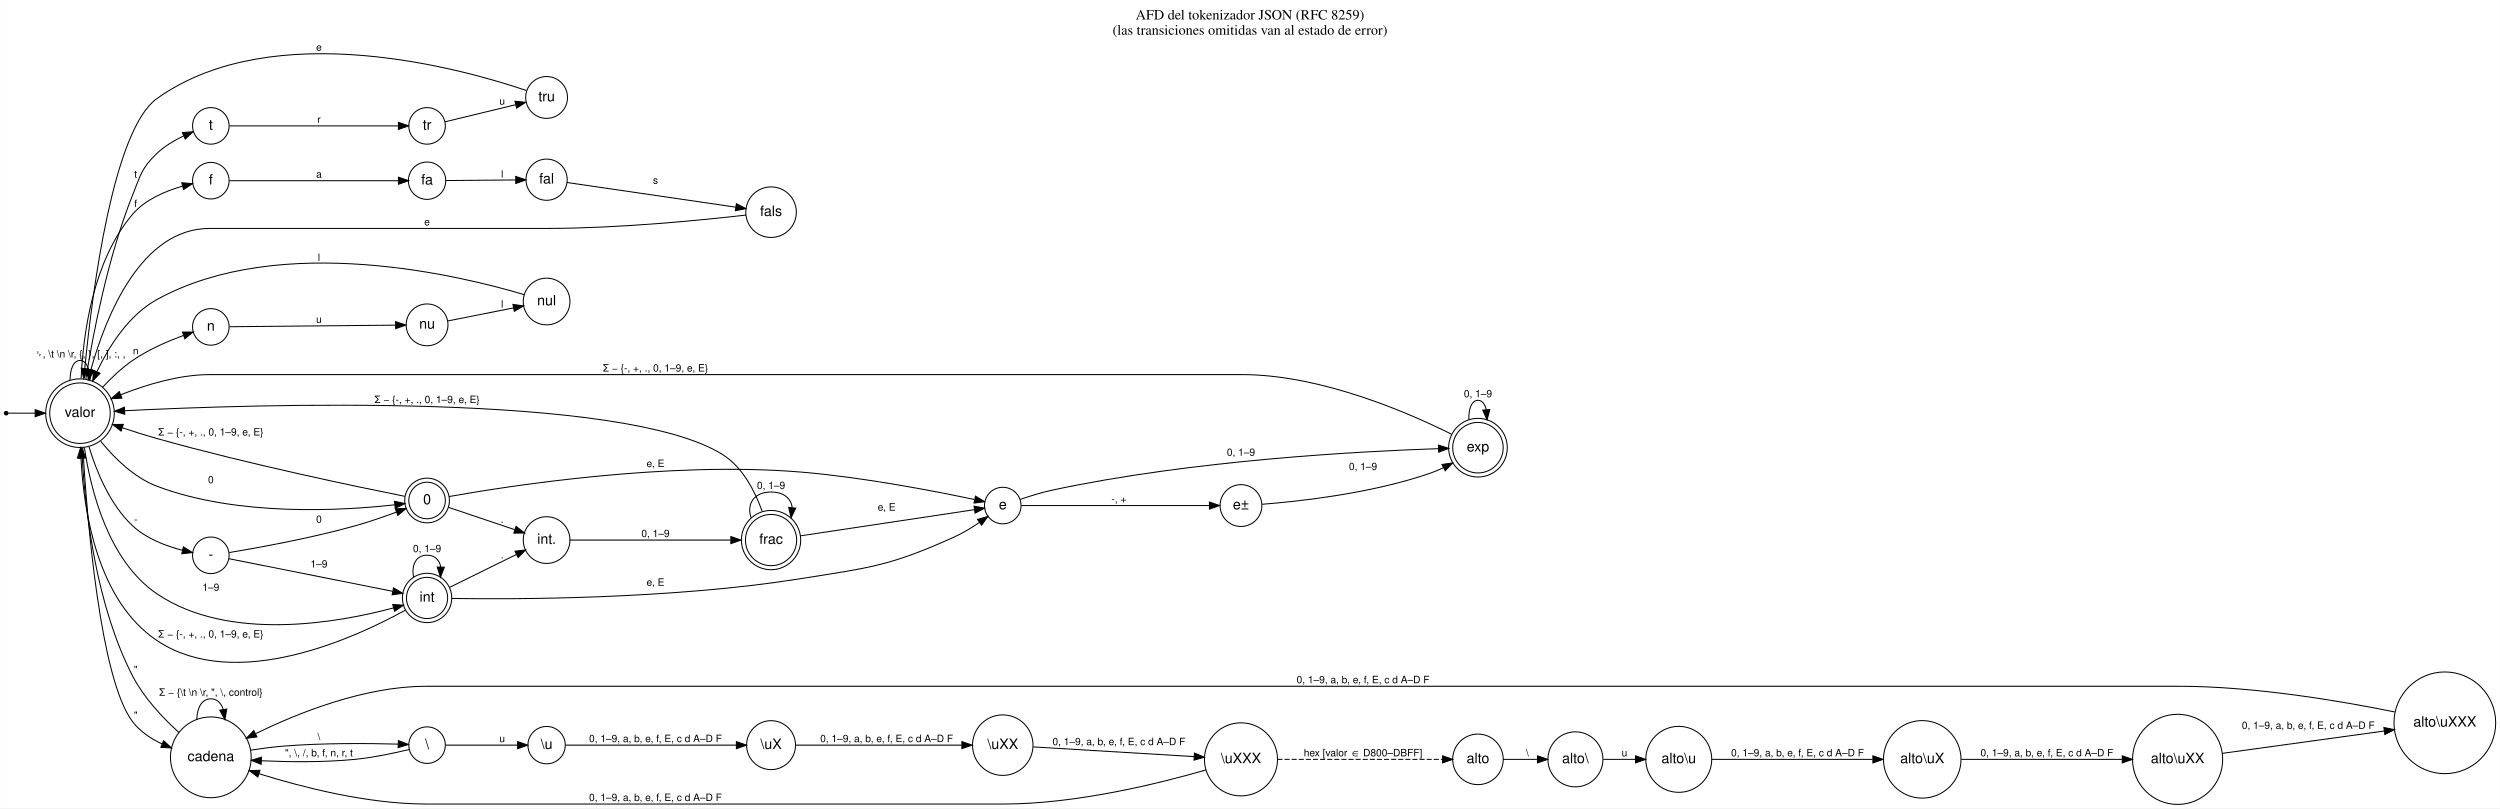
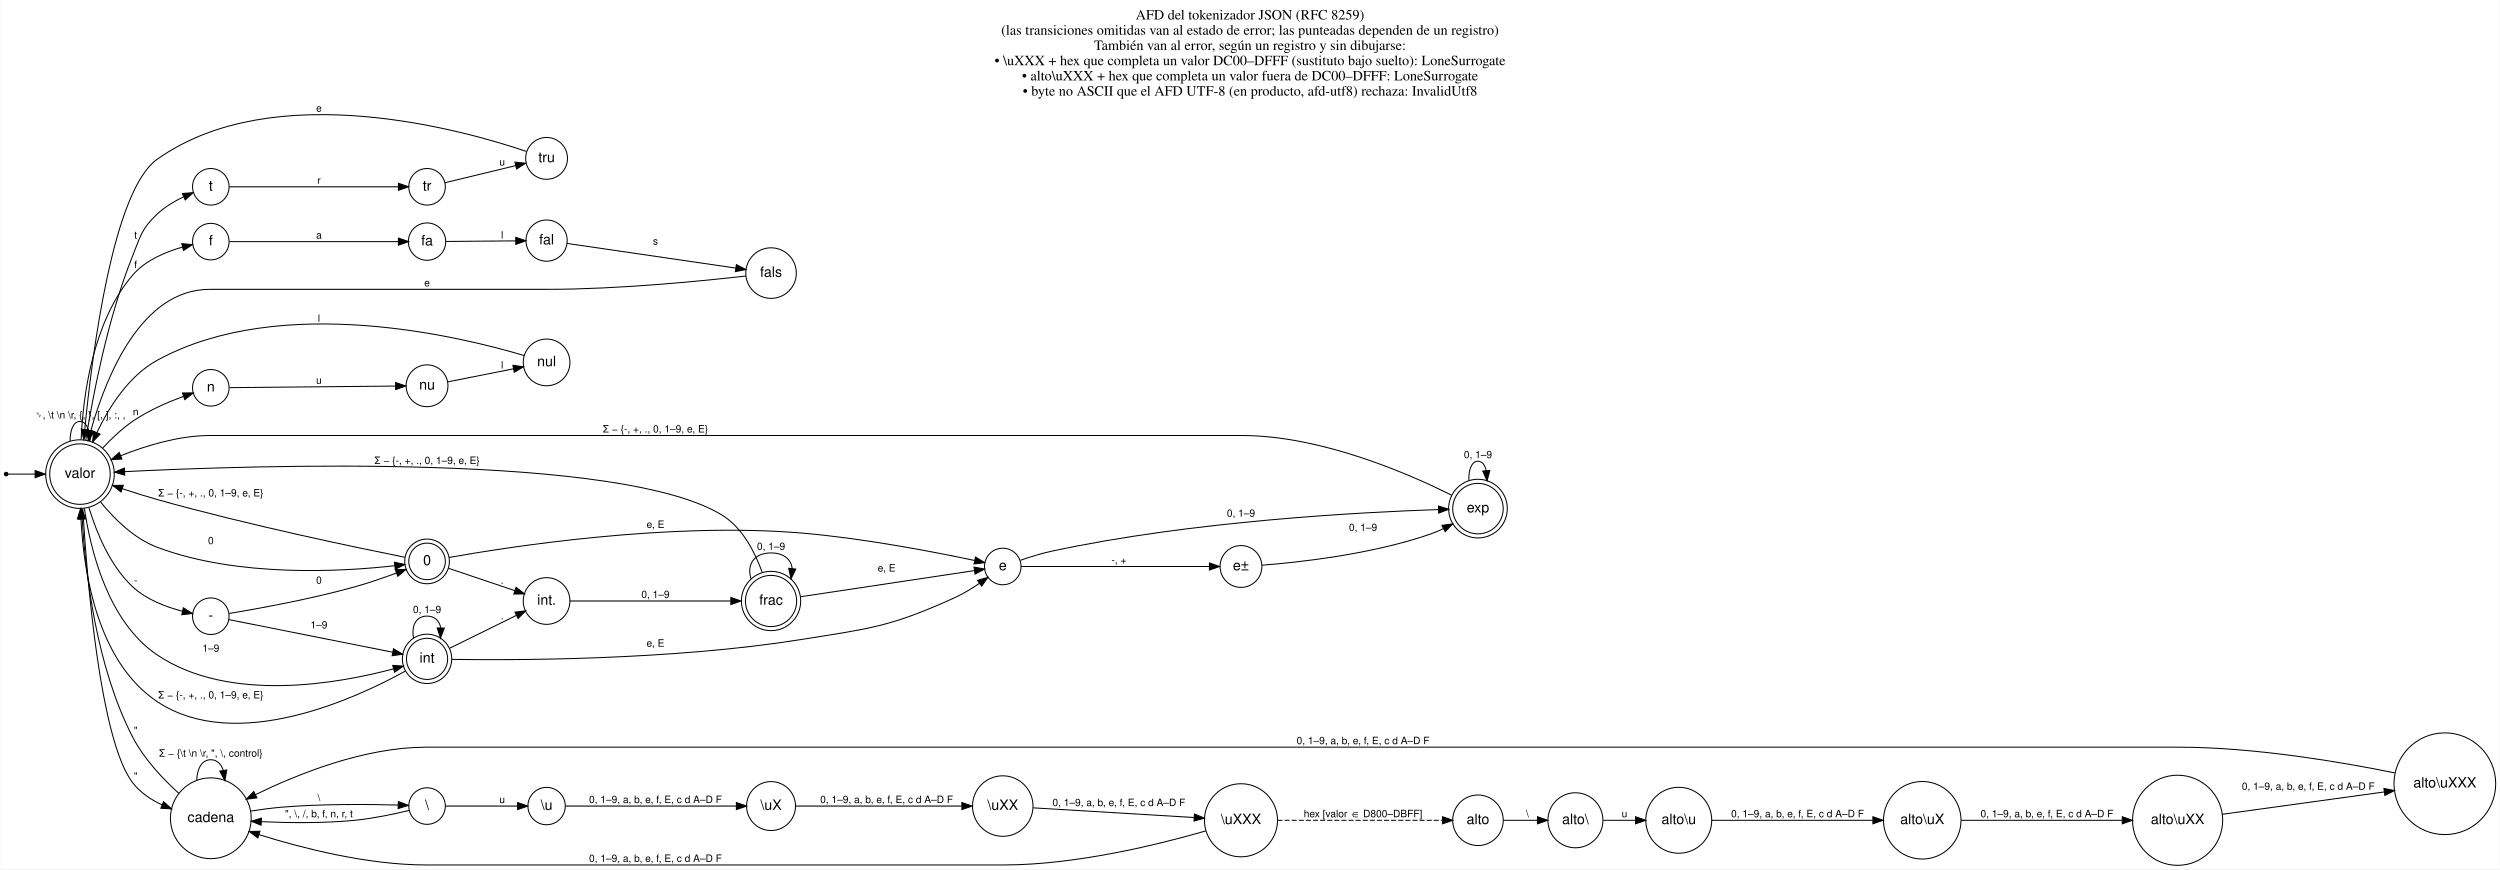
- <svg xmlns="http://www.w3.org/2000/svg" width="2462pt" height="796pt" viewBox="0.00 0.00 2462.04 796.20">
-   <g id="graph0" class="graph" transform="scale(1 1) rotate(0) translate(4 792.2)">
-     <polygon fill="white" stroke="transparent" points="-4,4 -4,-792.2 2458.04,-792.2 2458.04,4 -4,4" />
-     <text text-anchor="middle" x="1227.02" y="-773" font-family="Times,serif" font-size="14.00">AFD del tokenizador JSON (RFC 8259)</text>
-     <text text-anchor="middle" x="1227.02" y="-758" font-family="Times,serif" font-size="14.00">(las transiciones omitidas van al estado de error)</text>
+ <svg xmlns="http://www.w3.org/2000/svg" width="2462pt" height="856pt" viewBox="0.00 0.00 2462.04 856.20">
+   <g id="graph0" class="graph" transform="scale(1 1) rotate(0) translate(4 852.2)">
+     <polygon fill="white" stroke="transparent" points="-4,4 -4,-852.2 2458.04,-852.2 2458.04,4 -4,4" />
+     <text text-anchor="middle" x="1227.02" y="-833" font-family="Times,serif" font-size="14.00">AFD del tokenizador JSON (RFC 8259)</text>
+     <text text-anchor="middle" x="1227.02" y="-818" font-family="Times,serif" font-size="14.00">(las transiciones omitidas van al estado de error; las punteadas dependen de un registro)</text>
+     <text text-anchor="middle" x="1227.02" y="-803" font-family="Times,serif" font-size="14.00">También van al error, según un registro y sin dibujarse:</text>
+     <text text-anchor="middle" x="1227.02" y="-788" font-family="Times,serif" font-size="14.00">• \uXXX + hex que completa un valor DC00–DFFF (sustituto bajo suelto): LoneSurrogate</text>
+     <text text-anchor="middle" x="1227.02" y="-773" font-family="Times,serif" font-size="14.00">• alto\uXXX + hex que completa un valor fuera de DC00–DFFF: LoneSurrogate</text>
+     <text text-anchor="middle" x="1227.02" y="-758" font-family="Times,serif" font-size="14.00">• byte no ASCII que el AFD UTF-8 (en producto, afd-utf8) rechaza: InvalidUtf8</text>
    <g id="node1" class="node">
      <ellipse fill="black" stroke="black" cx="1.8" cy="-385.2" rx="1.8" ry="1.8" />
    </g>
    <g id="node2" class="node">
      <ellipse fill="none" stroke="black" cx="74.5" cy="-385.2" rx="29.81" ry="29.81" />
      <ellipse fill="none" stroke="black" cx="74.5" cy="-385.2" rx="33.8" ry="33.8" />
      <text text-anchor="middle" x="74.5" y="-381.5" font-family="Helvetica,sans-Serif" font-size="14.00">valor</text>
    </g>
    <g id="edge1" class="edge">
      <path fill="none" stroke="black" d="M3.8,-385.2C7.08,-385.2 18.04,-385.2 30.32,-385.2" />
      <polygon fill="black" stroke="black" points="30.34,-388.7 40.34,-385.2 30.34,-381.7 30.34,-388.7" />
    </g>
    <g id="edge2" class="edge">
      <path fill="none" stroke="black" d="M64.75,-417.88C64.8,-428.58 68.05,-437.09 74.5,-437.09 78.73,-437.09 81.58,-433.43 83.06,-427.88" />
      <polygon fill="black" stroke="black" points="86.54,-428.23 84.25,-417.88 79.59,-427.4 86.54,-428.23" />
      <text text-anchor="middle" x="74.5" y="-440.09" font-family="Helvetica,sans-Serif" font-size="10.00">␠, \t \n \r, {, }, [, ], :, ,</text>
    </g>
    <g id="node3" class="node">
      <ellipse fill="none" stroke="black" cx="203.39" cy="-668.2" rx="18" ry="18" />
      <text text-anchor="middle" x="203.39" y="-664.5" font-family="Helvetica,sans-Serif" font-size="14.00">t</text>
    </g>
    <g id="edge3" class="edge">
      <path fill="none" stroke="black" d="M80.3,-418.92C87.15,-462.07 101.72,-538.6 126.39,-600.2 134.25,-619.8 135.09,-626.65 150.39,-641.2 157.87,-648.3 167.57,-654.01 176.57,-658.32" />
      <polygon fill="black" stroke="black" points="175.36,-661.61 185.92,-662.44 178.18,-655.2 175.36,-661.61" />
      <text text-anchor="middle" x="129.39" y="-617.2" font-family="Helvetica,sans-Serif" font-size="10.00">t</text>
    </g>
    <g id="node6" class="node">
      <ellipse fill="none" stroke="black" cx="203.39" cy="-614.2" rx="18" ry="18" />
      <text text-anchor="middle" x="203.39" y="-610.5" font-family="Helvetica,sans-Serif" font-size="14.00">f</text>
    </g>
    <g id="edge4" class="edge">
      <path fill="none" stroke="black" d="M75.63,-419.44C77.57,-462.14 86.97,-535.11 126.39,-581.2 138.82,-595.72 158.83,-604.06 175.19,-608.72" />
      <polygon fill="black" stroke="black" points="174.75,-612.22 185.31,-611.28 176.47,-605.43 174.75,-612.22" />
      <text text-anchor="middle" x="129.39" y="-588.2" font-family="Helvetica,sans-Serif" font-size="10.00">f</text>
    </g>
    <g id="node10" class="node">
      <ellipse fill="none" stroke="black" cx="203.39" cy="-470.2" rx="18" ry="18" />
      <text text-anchor="middle" x="203.39" y="-466.5" font-family="Helvetica,sans-Serif" font-size="14.00">n</text>
    </g>
    <g id="edge5" class="edge">
      <path fill="none" stroke="black" d="M96.82,-410.81C105.34,-419.96 115.68,-429.82 126.39,-437.2 141.7,-447.73 160.91,-456.04 176.19,-461.68" />
      <polygon fill="black" stroke="black" points="175.45,-465.13 186.04,-465.16 177.78,-458.53 175.45,-465.13" />
      <text text-anchor="middle" x="129.39" y="-443.2" font-family="Helvetica,sans-Serif" font-size="10.00">n</text>
    </g>
    <g id="node13" class="node">
      <ellipse fill="none" stroke="black" cx="203.39" cy="-245.2" rx="18" ry="18" />
      <text text-anchor="middle" x="203.39" y="-241.5" font-family="Helvetica,sans-Serif" font-size="14.00">-</text>
    </g>
    <g id="edge6" class="edge">
      <path fill="none" stroke="black" d="M83.33,-352.29C90.7,-327.8 104.04,-295.14 126.39,-274.2 139.92,-261.52 159.56,-254.22 175.48,-250.12" />
      <polygon fill="black" stroke="black" points="176.35,-253.51 185.31,-247.86 174.77,-246.69 176.35,-253.51" />
      <text text-anchor="middle" x="129.39" y="-277.2" font-family="Helvetica,sans-Serif" font-size="10.00">-</text>
    </g>
    <g id="node14" class="node">
      <ellipse fill="none" stroke="black" cx="416.39" cy="-299.2" rx="18" ry="18" />
      <ellipse fill="none" stroke="black" cx="416.39" cy="-299.2" rx="22" ry="22" />
      <text text-anchor="middle" x="416.39" y="-295.5" font-family="Helvetica,sans-Serif" font-size="14.00">0</text>
    </g>
    <g id="edge7" class="edge">
      <path fill="none" stroke="black" d="M94.91,-357.55C108.32,-341.06 127.78,-321.74 150.39,-313.2 230.46,-282.95 333.89,-289.23 384.59,-294.95" />
      <polygon fill="black" stroke="black" points="384.24,-298.43 394.59,-296.15 385.08,-291.48 384.24,-298.43" />
      <text text-anchor="middle" x="203.39" y="-316.2" font-family="Helvetica,sans-Serif" font-size="10.00">0</text>
    </g>
    <g id="node15" class="node">
      <ellipse fill="none" stroke="black" cx="416.39" cy="-203.2" rx="20.27" ry="20.27" />
      <ellipse fill="none" stroke="black" cx="416.39" cy="-203.2" rx="24.3" ry="24.3" />
      <text text-anchor="middle" x="416.39" y="-199.5" font-family="Helvetica,sans-Serif" font-size="14.00">int</text>
    </g>
    <g id="edge8" class="edge">
      <path fill="none" stroke="black" d="M78.85,-351.43C85.02,-309.53 102.32,-239.65 150.39,-207.2 221.54,-159.17 329.73,-179.02 383.19,-193.32" />
      <polygon fill="black" stroke="black" points="382.55,-196.77 393.12,-196.08 384.42,-190.03 382.55,-196.77" />
      <text text-anchor="middle" x="203.39" y="-210.2" font-family="Helvetica,sans-Serif" font-size="10.00">1–9</text>
    </g>
    <g id="node21" class="node">
      <ellipse fill="none" stroke="black" cx="203.39" cy="-46.2" rx="39.79" ry="39.79" />
      <text text-anchor="middle" x="203.39" y="-42.5" font-family="Helvetica,sans-Serif" font-size="14.00">cadena</text>
    </g>
    <g id="edge9" class="edge">
      <path fill="none" stroke="black" d="M77.23,-351.4C81.44,-281.32 94.31,-123.18 126.39,-81.2 133.77,-71.55 144.43,-64.47 155.45,-59.31" />
      <polygon fill="black" stroke="black" points="156.86,-62.51 164.72,-55.41 154.14,-56.06 156.86,-62.51" />
      <text text-anchor="middle" x="129.39" y="-84.2" font-family="Helvetica,sans-Serif" font-size="10.00">"</text>
    </g>
    <g id="node4" class="node">
      <ellipse fill="none" stroke="black" cx="416.39" cy="-668.2" rx="18" ry="18" />
      <text text-anchor="middle" x="416.39" y="-664.5" font-family="Helvetica,sans-Serif" font-size="14.00">tr</text>
    </g>
    <g id="edge10" class="edge">
      <path fill="none" stroke="black" d="M221.66,-668.2C258.31,-668.2 344.09,-668.2 388.18,-668.2" />
      <polygon fill="black" stroke="black" points="388.19,-671.7 398.19,-668.2 388.18,-664.7 388.19,-671.7" />
      <text text-anchor="middle" x="309.89" y="-671.2" font-family="Helvetica,sans-Serif" font-size="10.00">r</text>
    </g>
    <g id="node5" class="node">
      <ellipse fill="none" stroke="black" cx="534.14" cy="-696.2" rx="20.6" ry="20.6" />
      <text text-anchor="middle" x="534.14" y="-692.5" font-family="Helvetica,sans-Serif" font-size="14.00">tru</text>
    </g>
    <g id="edge11" class="edge">
      <path fill="none" stroke="black" d="M433.98,-672.21C452.11,-676.59 481.53,-683.71 503.62,-689.05" />
      <polygon fill="black" stroke="black" points="502.95,-692.49 513.49,-691.44 504.59,-685.69 502.95,-692.49" />
      <text text-anchor="middle" x="490.39" y="-689.2" font-family="Helvetica,sans-Serif" font-size="10.00">u</text>
    </g>
    <g id="edge12" class="edge">
      <path fill="none" stroke="black" d="M514.14,-703.07C454.1,-723.45 265.72,-777.25 150.39,-695.2 107.33,-664.55 86.84,-507.18 79.21,-429.16" />
      <polygon fill="black" stroke="black" points="82.69,-428.78 78.26,-419.15 75.72,-429.44 82.69,-428.78" />
      <text text-anchor="middle" x="309.89" y="-742.2" font-family="Helvetica,sans-Serif" font-size="10.00">e</text>
    </g>
    <g id="node7" class="node">
      <ellipse fill="none" stroke="black" cx="416.39" cy="-614.2" rx="18.4" ry="18.4" />
      <text text-anchor="middle" x="416.39" y="-610.5" font-family="Helvetica,sans-Serif" font-size="14.00">fa</text>
    </g>
    <g id="edge13" class="edge">
      <path fill="none" stroke="black" d="M221.66,-614.2C258.31,-614.2 344.09,-614.2 388.18,-614.2" />
      <polygon fill="black" stroke="black" points="388.19,-617.7 398.19,-614.2 388.18,-610.7 388.19,-617.7" />
      <text text-anchor="middle" x="309.89" y="-617.2" font-family="Helvetica,sans-Serif" font-size="10.00">a</text>
    </g>
    <g id="node8" class="node">
      <ellipse fill="none" stroke="black" cx="534.14" cy="-615.2" rx="20.3" ry="20.3" />
      <text text-anchor="middle" x="534.14" y="-611.5" font-family="Helvetica,sans-Serif" font-size="14.00">fal</text>
    </g>
    <g id="edge14" class="edge">
      <path fill="none" stroke="black" d="M434.72,-614.35C452.93,-614.5 481.91,-614.75 503.71,-614.94" />
      <polygon fill="black" stroke="black" points="503.73,-618.44 513.76,-615.03 503.79,-611.44 503.73,-618.44" />
      <text text-anchor="middle" x="490.39" y="-617.2" font-family="Helvetica,sans-Serif" font-size="10.00">l</text>
    </g>
    <g id="node9" class="node">
      <ellipse fill="none" stroke="black" cx="755.24" cy="-583.2" rx="24.9" ry="24.9" />
      <text text-anchor="middle" x="755.24" y="-579.5" font-family="Helvetica,sans-Serif" font-size="14.00">fals</text>
    </g>
    <g id="edge15" class="edge">
      <path fill="none" stroke="black" d="M554.2,-612.41C591.37,-606.98 673.96,-594.92 720.56,-588.12" />
      <polygon fill="black" stroke="black" points="721.09,-591.57 730.48,-586.67 720.08,-584.65 721.09,-591.57" />
      <text text-anchor="middle" x="641.39" y="-611.2" font-family="Helvetica,sans-Serif" font-size="10.00">s</text>
    </g>
    <g id="edge16" class="edge">
      <path fill="none" stroke="black" d="M730.61,-580.34C690.49,-575.73 606.46,-567.2 535.14,-567.2 202.39,-567.2 202.39,-567.2 202.39,-567.2 134.91,-567.2 100.36,-481.95 85.27,-428.14" />
      <polygon fill="black" stroke="black" points="88.56,-426.91 82.59,-418.15 81.8,-428.72 88.56,-426.91" />
      <text text-anchor="middle" x="416.39" y="-570.2" font-family="Helvetica,sans-Serif" font-size="10.00">e</text>
    </g>
    <g id="node11" class="node">
      <ellipse fill="none" stroke="black" cx="416.39" cy="-472.2" rx="20.6" ry="20.6" />
      <text text-anchor="middle" x="416.39" y="-468.5" font-family="Helvetica,sans-Serif" font-size="14.00">nu</text>
    </g>
    <g id="edge17" class="edge">
      <path fill="none" stroke="black" d="M221.66,-470.36C257.49,-470.7 340.29,-471.48 385.17,-471.91" />
      <polygon fill="black" stroke="black" points="385.41,-475.41 395.45,-472.01 385.48,-468.41 385.41,-475.41" />
      <text text-anchor="middle" x="309.89" y="-474.2" font-family="Helvetica,sans-Serif" font-size="10.00">u</text>
    </g>
    <g id="node12" class="node">
      <ellipse fill="none" stroke="black" cx="534.14" cy="-495.2" rx="23" ry="23" />
      <text text-anchor="middle" x="534.14" y="-491.5" font-family="Helvetica,sans-Serif" font-size="14.00">nul</text>
    </g>
    <g id="edge18" class="edge">
      <path fill="none" stroke="black" d="M437.03,-476.1C454.69,-479.61 480.94,-484.82 501.55,-488.92" />
      <polygon fill="black" stroke="black" points="500.95,-492.37 511.44,-490.88 502.31,-485.5 500.95,-492.37" />
      <text text-anchor="middle" x="490.39" y="-489.2" font-family="Helvetica,sans-Serif" font-size="10.00">l</text>
    </g>
    <g id="edge19" class="edge">
      <path fill="none" stroke="black" d="M512.36,-501.88C451.9,-520 272.7,-564.39 150.39,-497.2 122.67,-481.96 103.34,-451.57 91.27,-426.29" />
      <polygon fill="black" stroke="black" points="94.32,-424.55 86.99,-416.89 87.95,-427.44 94.32,-424.55" />
      <text text-anchor="middle" x="309.89" y="-535.2" font-family="Helvetica,sans-Serif" font-size="10.00">l</text>
    </g>
    <g id="edge20" class="edge">
      <path fill="none" stroke="black" d="M221.51,-247.92C248.23,-252.35 301.35,-261.87 345.39,-274.2 359.02,-278.01 373.82,-283.15 386.29,-287.77" />
      <polygon fill="black" stroke="black" points="385.13,-291.07 395.72,-291.33 387.6,-284.52 385.13,-291.07" />
      <text text-anchor="middle" x="309.89" y="-277.2" font-family="Helvetica,sans-Serif" font-size="10.00">0</text>
    </g>
    <g id="edge21" class="edge">
      <path fill="none" stroke="black" d="M221.31,-241.83C256.23,-234.88 336.89,-218.82 382.47,-209.75" />
      <polygon fill="black" stroke="black" points="383.32,-213.15 392.44,-207.76 381.95,-206.28 383.32,-213.15" />
      <text text-anchor="middle" x="309.89" y="-233.2" font-family="Helvetica,sans-Serif" font-size="10.00">1–9</text>
    </g>
    <g id="edge22" class="edge">
      <path fill="none" stroke="black" d="M394.61,-303.27C349.69,-312.24 240.38,-334.88 150.39,-360.2 139.28,-363.32 127.37,-367.1 116.4,-370.76" />
      <polygon fill="black" stroke="black" points="114.98,-367.54 106.63,-374.06 117.22,-374.17 114.98,-367.54" />
      <text text-anchor="middle" x="203.39" y="-363.2" font-family="Helvetica,sans-Serif" font-size="10.00">Σ − {-, +, ., 0, 1–9, e, E}</text>
    </g>
    <g id="node16" class="node">
      <ellipse fill="none" stroke="black" cx="534.14" cy="-260.2" rx="23" ry="23" />
      <text text-anchor="middle" x="534.14" y="-256.5" font-family="Helvetica,sans-Serif" font-size="14.00">int.</text>
    </g>
    <g id="edge23" class="edge">
      <path fill="none" stroke="black" d="M437.56,-292.4C455.59,-286.33 482.28,-277.33 502.88,-270.39" />
      <polygon fill="black" stroke="black" points="504.07,-273.68 512.43,-267.17 501.84,-267.05 504.07,-273.68" />
      <text text-anchor="middle" x="490.39" y="-277.2" font-family="Helvetica,sans-Serif" font-size="10.00">.</text>
    </g>
    <g id="node18" class="node">
      <ellipse fill="none" stroke="black" cx="983.48" cy="-294.2" rx="18" ry="18" />
      <text text-anchor="middle" x="983.48" y="-290.5" font-family="Helvetica,sans-Serif" font-size="14.00">e</text>
    </g>
    <g id="edge24" class="edge">
      <path fill="none" stroke="black" d="M438.11,-303.08C494.02,-313.07 652.7,-338.12 784.59,-327.2 846.19,-322.09 917.5,-308.21 955.44,-300.17" />
      <polygon fill="black" stroke="black" points="956.62,-303.49 965.66,-297.97 955.15,-296.65 956.62,-303.49" />
      <text text-anchor="middle" x="641.39" y="-332.2" font-family="Helvetica,sans-Serif" font-size="10.00">e, E</text>
    </g>
    <g id="edge25" class="edge">
      <path fill="none" stroke="black" d="M395.09,-191.2C347.8,-165.01 228.43,-109.04 150.39,-161.2 91.91,-200.29 78.17,-287.59 75.48,-340.92" />
      <polygon fill="black" stroke="black" points="71.97,-340.98 75.08,-351.11 78.97,-341.26 71.97,-340.98" />
      <text text-anchor="middle" x="203.39" y="-164.2" font-family="Helvetica,sans-Serif" font-size="10.00">Σ − {-, +, ., 0, 1–9, e, E}</text>
    </g>
    <g id="edge26" class="edge">
      <path fill="none" stroke="black" d="M403.18,-223.58C400.72,-234.91 405.12,-245.34 416.39,-245.34 424.15,-245.34 428.65,-240.41 429.91,-233.65" />
      <polygon fill="black" stroke="black" points="433.4,-233.47 429.61,-223.58 426.4,-233.68 433.4,-233.47" />
      <text text-anchor="middle" x="416.39" y="-248.34" font-family="Helvetica,sans-Serif" font-size="10.00">0, 1–9</text>
    </g>
    <g id="edge27" class="edge">
      <path fill="none" stroke="black" d="M438.36,-213.52C456.8,-222.6 483.84,-235.92 504.32,-246" />
      <polygon fill="black" stroke="black" points="502.98,-249.24 513.5,-250.52 506.07,-242.96 502.98,-249.24" />
      <text text-anchor="middle" x="490.39" y="-242.2" font-family="Helvetica,sans-Serif" font-size="10.00">.</text>
    </g>
    <g id="edge28" class="edge">
      <path fill="none" stroke="black" d="M440.77,-202.69C499.18,-201.79 656,-201.65 784.59,-222.2 853.26,-233.17 872.22,-234.55 935.59,-263.2 944.15,-267.07 952.91,-272.41 960.5,-277.58" />
      <polygon fill="black" stroke="black" points="958.62,-280.53 968.8,-283.46 962.66,-274.82 958.62,-280.53" />
      <text text-anchor="middle" x="641.39" y="-215.2" font-family="Helvetica,sans-Serif" font-size="10.00">e, E</text>
    </g>
    <g id="node17" class="node">
      <ellipse fill="none" stroke="black" cx="755.24" cy="-260.2" rx="25.22" ry="25.22" />
      <ellipse fill="none" stroke="black" cx="755.24" cy="-260.2" rx="29.2" ry="29.2" />
      <text text-anchor="middle" x="755.24" y="-256.5" font-family="Helvetica,sans-Serif" font-size="14.00">frac</text>
    </g>
    <g id="edge29" class="edge">
      <path fill="none" stroke="black" d="M556.95,-260.2C593.9,-260.2 669.3,-260.2 715.43,-260.2" />
      <polygon fill="black" stroke="black" points="715.65,-263.7 725.65,-260.2 715.65,-256.7 715.65,-263.7" />
      <text text-anchor="middle" x="641.39" y="-263.2" font-family="Helvetica,sans-Serif" font-size="10.00">0, 1–9</text>
    </g>
    <g id="edge30" class="edge">
      <path fill="none" stroke="black" d="M746.44,-288.61C739.59,-307.75 727.58,-331.7 707.89,-344.2 609.98,-406.36 244.45,-393.94 118.48,-387.62" />
      <polygon fill="black" stroke="black" points="118.6,-384.13 108.44,-387.11 118.24,-391.12 118.6,-384.13" />
      <text text-anchor="middle" x="416.39" y="-395.2" font-family="Helvetica,sans-Serif" font-size="10.00">Σ − {-, +, ., 0, 1–9, e, E}</text>
    </g>
    <g id="edge31" class="edge">
      <path fill="none" stroke="black" d="M735.55,-282.11C731.18,-295.21 737.74,-307.54 755.24,-307.54 768.09,-307.54 775.04,-300.89 776.1,-292.17" />
      <polygon fill="black" stroke="black" points="779.56,-291.64 774.93,-282.11 772.61,-292.45 779.56,-291.64" />
      <text text-anchor="middle" x="755.24" y="-310.54" font-family="Helvetica,sans-Serif" font-size="10.00">0, 1–9</text>
    </g>
    <g id="edge32" class="edge">
      <path fill="none" stroke="black" d="M784.44,-264.43C828.33,-271.03 912.44,-283.67 955.55,-290.15" />
      <polygon fill="black" stroke="black" points="955.17,-293.63 965.58,-291.66 956.21,-286.71 955.17,-293.63" />
      <text text-anchor="middle" x="869.09" y="-289.2" font-family="Helvetica,sans-Serif" font-size="10.00">e, E</text>
    </g>
    <g id="node19" class="node">
      <ellipse fill="none" stroke="black" cx="1218.13" cy="-294.2" rx="20.6" ry="20.6" />
      <text text-anchor="middle" x="1218.13" y="-290.5" font-family="Helvetica,sans-Serif" font-size="14.00">e±</text>
    </g>
    <g id="edge33" class="edge">
      <path fill="none" stroke="black" d="M1001.59,-294.2C1040.79,-294.2 1137.54,-294.2 1186.98,-294.2" />
      <polygon fill="black" stroke="black" points="1187.06,-297.7 1197.06,-294.2 1187.06,-290.7 1187.06,-297.7" />
      <text text-anchor="middle" x="1097.88" y="-297.2" font-family="Helvetica,sans-Serif" font-size="10.00">-, +</text>
    </g>
    <g id="node20" class="node">
      <ellipse fill="none" stroke="black" cx="1451.57" cy="-351.2" rx="24.87" ry="24.87" />
      <ellipse fill="none" stroke="black" cx="1451.57" cy="-351.2" rx="28.9" ry="28.9" />
      <text text-anchor="middle" x="1451.57" y="-347.5" font-family="Helvetica,sans-Serif" font-size="14.00">exp</text>
    </g>
    <g id="edge34" class="edge">
      <path fill="none" stroke="black" d="M1000.77,-300.26C1009.69,-303.37 1021.02,-306.96 1031.38,-309.2 1169.71,-339.07 1338.39,-347.78 1412.53,-350.25" />
      <polygon fill="black" stroke="black" points="1412.67,-353.76 1422.77,-350.57 1412.89,-346.76 1412.67,-353.76" />
      <text text-anchor="middle" x="1218.13" y="-343.2" font-family="Helvetica,sans-Serif" font-size="10.00">0, 1–9</text>
    </g>
    <g id="edge35" class="edge">
      <path fill="none" stroke="black" d="M1238.91,-295.46C1273.45,-298.13 1346.63,-305.88 1404.87,-326.2 1409.12,-327.68 1413.44,-329.53 1417.65,-331.54" />
      <polygon fill="black" stroke="black" points="1416.1,-334.69 1426.6,-336.15 1419.31,-328.46 1416.1,-334.69" />
      <text text-anchor="middle" x="1338.37" y="-329.2" font-family="Helvetica,sans-Serif" font-size="10.00">0, 1–9</text>
    </g>
    <g id="edge36" class="edge">
      <path fill="none" stroke="black" d="M1425.68,-364.4C1384.11,-385.19 1297.4,-423.2 1219.13,-423.2 202.39,-423.2 202.39,-423.2 202.39,-423.2 172.04,-423.2 139.26,-413.1 114.62,-403.31" />
      <polygon fill="black" stroke="black" points="115.84,-400.03 105.26,-399.45 113.17,-406.5 115.84,-400.03" />
      <text text-anchor="middle" x="641.39" y="-426.2" font-family="Helvetica,sans-Serif" font-size="10.00">Σ − {-, +, ., 0, 1–9, e, E}</text>
    </g>
    <g id="edge37" class="edge">
      <path fill="none" stroke="black" d="M1442.61,-378.54C1442.21,-389.11 1445.2,-397.89 1451.57,-397.89 1455.76,-397.89 1458.48,-394.11 1459.75,-388.52" />
      <polygon fill="black" stroke="black" points="1463.24,-388.78 1460.54,-378.54 1456.26,-388.23 1463.24,-388.78" />
      <text text-anchor="middle" x="1451.57" y="-400.89" font-family="Helvetica,sans-Serif" font-size="10.00">0, 1–9</text>
    </g>
    <g id="edge38" class="edge">
      <path fill="none" stroke="black" d="M172.08,-70.54C156.06,-85.04 137.47,-104.75 126.39,-126.2 90.6,-195.47 79.9,-287.08 76.75,-340.73" />
      <polygon fill="black" stroke="black" points="73.25,-340.76 76.22,-350.93 80.24,-341.13 73.25,-340.76" />
      <text text-anchor="middle" x="129.39" y="-129.2" font-family="Helvetica,sans-Serif" font-size="10.00">"</text>
    </g>
    <g id="edge39" class="edge">
      <path fill="none" stroke="black" d="M189.53,-83.34C189.81,-94.83 194.43,-103.84 203.39,-103.84 209.42,-103.84 213.48,-99.77 215.58,-93.62" />
      <polygon fill="black" stroke="black" points="219.1,-93.78 217.26,-83.34 212.19,-92.65 219.1,-93.78" />
      <text text-anchor="middle" x="203.39" y="-106.84" font-family="Helvetica,sans-Serif" font-size="10.00">Σ − {\t \n \r, ", \, control}</text>
    </g>
    <g id="node22" class="node">
      <ellipse fill="none" stroke="black" cx="416.39" cy="-58.2" rx="18" ry="18" />
      <text text-anchor="middle" x="416.39" y="-54.5" font-family="Helvetica,sans-Serif" font-size="14.00">\</text>
    </g>
    <g id="edge40" class="edge">
      <path fill="none" stroke="black" d="M242.42,-53.22C252.75,-54.85 263.97,-56.35 274.39,-57.2 313.77,-60.41 359.53,-59.97 387.99,-59.2" />
      <polygon fill="black" stroke="black" points="388.1,-62.7 397.99,-58.9 387.89,-55.71 388.1,-62.7" />
      <text text-anchor="middle" x="309.89" y="-63.2" font-family="Helvetica,sans-Serif" font-size="10.00">\</text>
    </g>
    <g id="edge41" class="edge">
      <path fill="none" stroke="black" d="M398.84,-53.93C384.75,-50.52 363.89,-46.03 345.39,-44.2 314.83,-41.17 280.35,-41.59 253.14,-42.81" />
      <polygon fill="black" stroke="black" points="252.91,-39.31 243.09,-43.31 253.26,-46.3 252.91,-39.31" />
      <text text-anchor="middle" x="309.89" y="-47.2" font-family="Helvetica,sans-Serif" font-size="10.00">", \, /, b, f, n, r, t</text>
    </g>
    <g id="node23" class="node">
      <ellipse fill="none" stroke="black" cx="534.14" cy="-58.2" rx="18.4" ry="18.4" />
      <text text-anchor="middle" x="534.14" y="-54.5" font-family="Helvetica,sans-Serif" font-size="14.00">\u</text>
    </g>
    <g id="edge42" class="edge">
      <path fill="none" stroke="black" d="M434.47,-58.2C453.17,-58.2 483.43,-58.2 505.52,-58.2" />
      <polygon fill="black" stroke="black" points="505.61,-61.7 515.61,-58.2 505.61,-54.7 505.61,-61.7" />
      <text text-anchor="middle" x="490.39" y="-61.2" font-family="Helvetica,sans-Serif" font-size="10.00">u</text>
    </g>
    <g id="node24" class="node">
      <ellipse fill="none" stroke="black" cx="755.24" cy="-58.2" rx="24.1" ry="24.1" />
      <text text-anchor="middle" x="755.24" y="-54.5" font-family="Helvetica,sans-Serif" font-size="14.00">\uX</text>
    </g>
    <g id="edge43" class="edge">
      <path fill="none" stroke="black" d="M552.7,-58.2C589.24,-58.2 673.94,-58.2 721.08,-58.2" />
      <polygon fill="black" stroke="black" points="721.09,-61.7 731.09,-58.2 721.09,-54.7 721.09,-61.7" />
      <text text-anchor="middle" x="641.39" y="-61.2" font-family="Helvetica,sans-Serif" font-size="10.00">0, 1–9, a, b, e, f, E, c d A–D F</text>
    </g>
    <g id="node25" class="node">
      <ellipse fill="none" stroke="black" cx="983.48" cy="-58.2" rx="29.8" ry="29.8" />
      <text text-anchor="middle" x="983.48" y="-54.5" font-family="Helvetica,sans-Serif" font-size="14.00">\uXX</text>
    </g>
    <g id="edge44" class="edge">
      <path fill="none" stroke="black" d="M779.6,-58.2C818.22,-58.2 895.82,-58.2 943.06,-58.2" />
      <polygon fill="black" stroke="black" points="943.22,-61.7 953.22,-58.2 943.22,-54.7 943.22,-61.7" />
      <text text-anchor="middle" x="869.09" y="-61.2" font-family="Helvetica,sans-Serif" font-size="10.00">0, 1–9, a, b, e, f, E, c d A–D F</text>
    </g>
    <g id="node26" class="node">
      <ellipse fill="none" stroke="black" cx="1218.13" cy="-44.2" rx="36" ry="36" />
      <text text-anchor="middle" x="1218.13" y="-40.5" font-family="Helvetica,sans-Serif" font-size="14.00">\uXXX</text>
    </g>
    <g id="edge45" class="edge">
      <path fill="none" stroke="black" d="M1013.48,-56.45C1053.23,-54.06 1125.03,-49.74 1171.89,-46.92" />
      <polygon fill="black" stroke="black" points="1172.29,-50.4 1182.06,-46.31 1171.87,-43.41 1172.29,-50.4" />
      <text text-anchor="middle" x="1097.88" y="-58.2" font-family="Helvetica,sans-Serif" font-size="10.00">0, 1–9, a, b, e, f, E, c d A–D F</text>
    </g>
    <g id="edge46" class="edge">
      <path fill="none" stroke="black" d="M1183.6,-33.77C1138.72,-20.76 1056.42,-0.2 984.48,-0.2 415.39,-0.2 415.39,-0.2 415.39,-0.2 357.78,-0.2 293.3,-16.77 250.96,-30.02" />
      <polygon fill="black" stroke="black" points="249.68,-26.76 241.22,-33.14 251.81,-33.43 249.68,-26.76" />
      <text text-anchor="middle" x="641.39" y="-3.2" font-family="Helvetica,sans-Serif" font-size="10.00">0, 1–9, a, b, e, f, E, c d A–D F</text>
    </g>
    <g id="node27" class="node">
      <ellipse fill="none" stroke="black" cx="1451.57" cy="-44.2" rx="24.9" ry="24.9" />
      <text text-anchor="middle" x="1451.57" y="-40.5" font-family="Helvetica,sans-Serif" font-size="14.00">alto</text>
    </g>
    <g id="edge53" class="edge">
      <path fill="none" stroke="black" stroke-dasharray="5,2" d="M1254.03,-44.2C1298.01,-44.2 1373.1,-44.2 1416.63,-44.2" />
      <polygon fill="black" stroke="black" points="1416.71,-47.7 1426.71,-44.2 1416.71,-40.7 1416.71,-47.7" />
      <text text-anchor="middle" x="1338.37" y="-47.2" font-family="Helvetica,sans-Serif" font-size="10.00">hex [valor ∈ D800–DBFF]</text>
    </g>
    <g id="node28" class="node">
      <ellipse fill="none" stroke="black" cx="1547.57" cy="-44.2" rx="27.1" ry="27.1" />
      <text text-anchor="middle" x="1547.57" y="-40.5" font-family="Helvetica,sans-Serif" font-size="14.00">alto\</text>
    </g>
    <g id="edge47" class="edge">
      <path fill="none" stroke="black" d="M1476.29,-44.2C1486.53,-44.2 1498.75,-44.2 1510.1,-44.2" />
      <polygon fill="black" stroke="black" points="1510.21,-47.7 1520.21,-44.2 1510.2,-40.7 1510.21,-47.7" />
      <text text-anchor="middle" x="1500.27" y="-47.2" font-family="Helvetica,sans-Serif" font-size="10.00">\</text>
    </g>
    <g id="node29" class="node">
      <ellipse fill="none" stroke="black" cx="1649.36" cy="-44.2" rx="32.49" ry="32.49" />
      <text text-anchor="middle" x="1649.36" y="-40.5" font-family="Helvetica,sans-Serif" font-size="14.00">alto\u</text>
    </g>
    <g id="edge48" class="edge">
      <path fill="none" stroke="black" d="M1575.05,-44.2C1584.76,-44.2 1596.01,-44.2 1606.73,-44.2" />
      <polygon fill="black" stroke="black" points="1606.78,-47.7 1616.78,-44.2 1606.78,-40.7 1606.78,-47.7" />
      <text text-anchor="middle" x="1595.87" y="-47.2" font-family="Helvetica,sans-Serif" font-size="10.00">u</text>
    </g>
    <g id="node30" class="node">
      <ellipse fill="none" stroke="black" cx="1889.21" cy="-44.2" rx="38.19" ry="38.19" />
      <text text-anchor="middle" x="1889.21" y="-40.5" font-family="Helvetica,sans-Serif" font-size="14.00">alto\uX</text>
    </g>
    <g id="edge49" class="edge">
      <path fill="none" stroke="black" d="M1681.95,-44.2C1722.48,-44.2 1793.17,-44.2 1840.33,-44.2" />
      <polygon fill="black" stroke="black" points="1840.6,-47.7 1850.6,-44.2 1840.6,-40.7 1840.6,-47.7" />
      <text text-anchor="middle" x="1766.36" y="-47.2" font-family="Helvetica,sans-Serif" font-size="10.00">0, 1–9, a, b, e, f, E, c d A–D F</text>
    </g>
    <g id="node31" class="node">
      <ellipse fill="none" stroke="black" cx="2140.75" cy="-44.2" rx="44.39" ry="44.39" />
      <text text-anchor="middle" x="2140.75" y="-40.5" font-family="Helvetica,sans-Serif" font-size="14.00">alto\uXX</text>
    </g>
    <g id="edge50" class="edge">
      <path fill="none" stroke="black" d="M1927.57,-44.2C1969.62,-44.2 2038.3,-44.2 2086.09,-44.2" />
      <polygon fill="black" stroke="black" points="2086.25,-47.7 2096.25,-44.2 2086.25,-40.7 2086.25,-47.7" />
      <text text-anchor="middle" x="2012.05" y="-47.2" font-family="Helvetica,sans-Serif" font-size="10.00">0, 1–9, a, b, e, f, E, c d A–D F</text>
    </g>
    <g id="node32" class="node">
      <ellipse fill="none" stroke="black" cx="2403.99" cy="-80.2" rx="50.09" ry="50.09" />
      <text text-anchor="middle" x="2403.99" y="-76.5" font-family="Helvetica,sans-Serif" font-size="14.00">alto\uXXX</text>
    </g>
    <g id="edge51" class="edge">
      <path fill="none" stroke="black" d="M2184.6,-50.1C2228.11,-56.1 2295.82,-65.43 2344.3,-72.11" />
      <polygon fill="black" stroke="black" points="2343.96,-75.59 2354.34,-73.49 2344.91,-68.66 2343.96,-75.59" />
      <text text-anchor="middle" x="2269.44" y="-74.2" font-family="Helvetica,sans-Serif" font-size="10.00">0, 1–9, a, b, e, f, E, c d A–D F</text>
    </g>
    <g id="edge52" class="edge">
      <path fill="none" stroke="black" d="M2354.64,-90.9C2302.4,-101.51 2216.6,-116.2 2141.75,-116.2 415.39,-116.2 415.39,-116.2 415.39,-116.2 354.76,-116.2 289.07,-89.83 247.38,-69.46" />
      <polygon fill="black" stroke="black" points="248.85,-66.28 238.34,-64.95 245.73,-72.55 248.85,-66.28" />
      <text text-anchor="middle" x="1338.37" y="-119.2" font-family="Helvetica,sans-Serif" font-size="10.00">0, 1–9, a, b, e, f, E, c d A–D F</text>
    </g>
  </g>
</svg>
